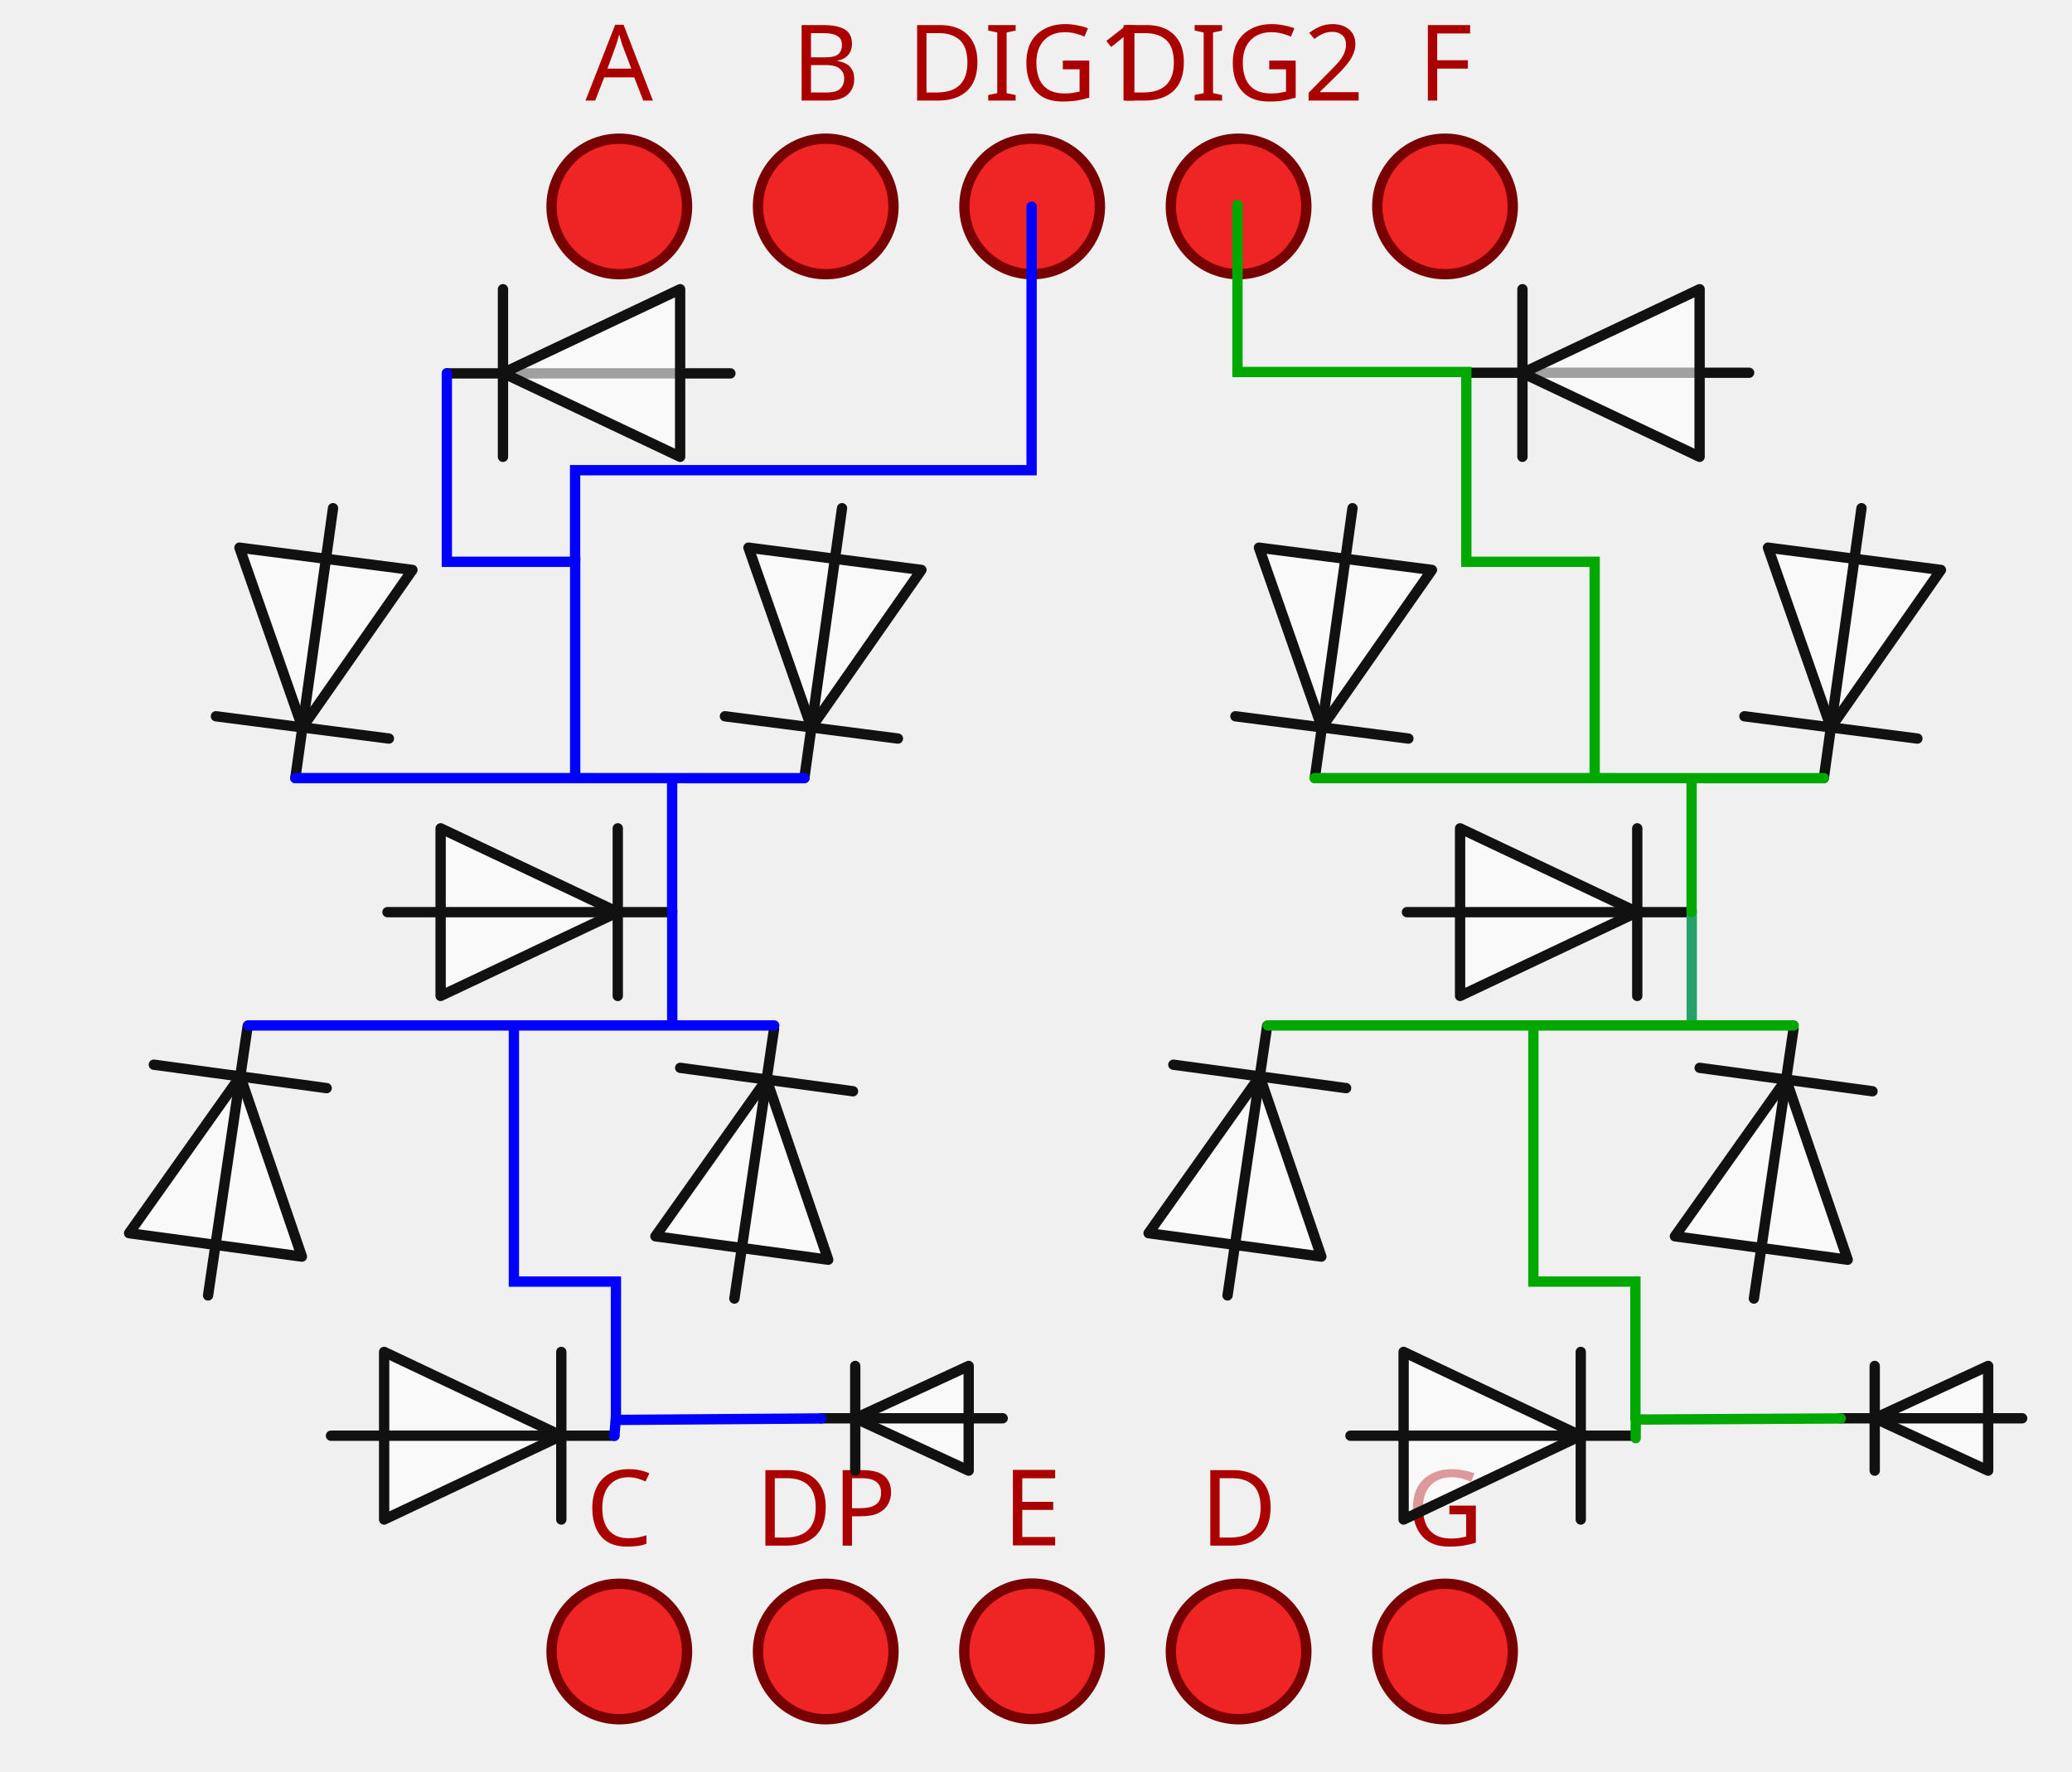
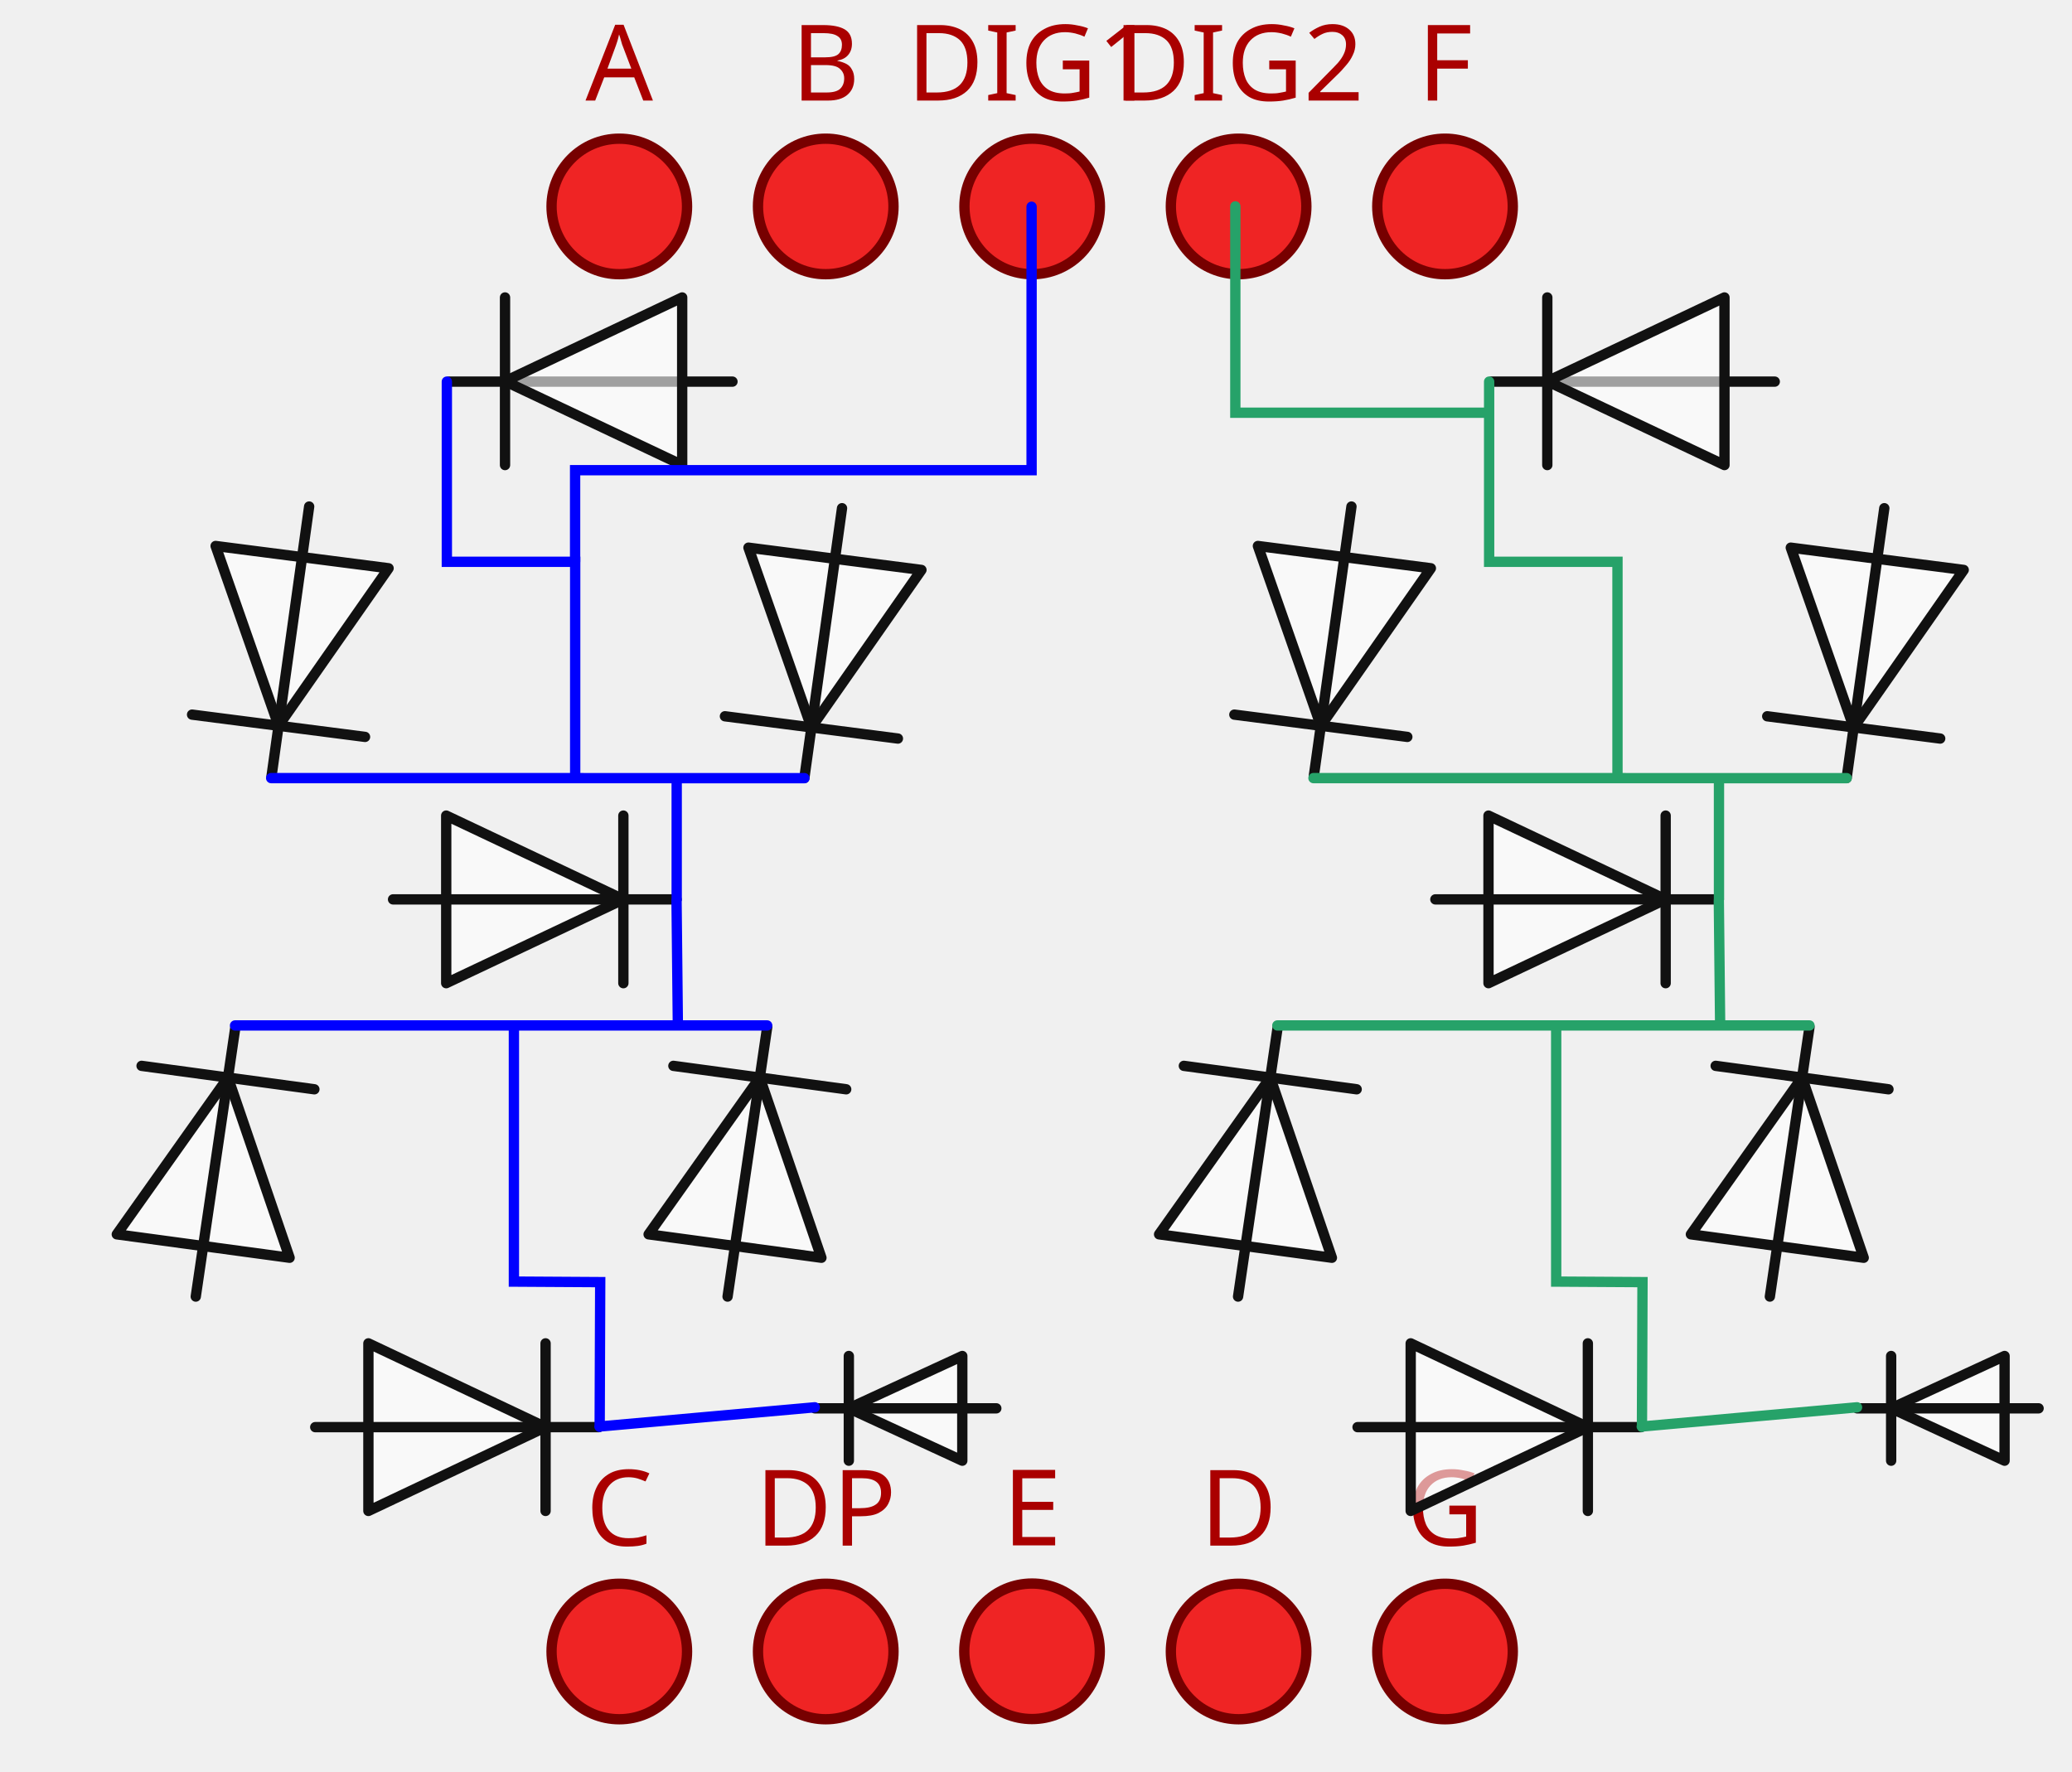
- <svg xmlns="http://www.w3.org/2000/svg" xmlns:xlink="http://www.w3.org/1999/xlink" viewBox="0 0 100.371 85.806" version="1.1" id="svg1">
+ <svg xmlns="http://www.w3.org/2000/svg" xmlns:xlink="http://www.w3.org/1999/xlink" viewBox="0 0 100.371 85.806" version="1.1" id="svg1" width="100.371" height="85.806">
  <defs id="defs50">
    <pattern xlink:href="#pin-pattern" id="pattern51" patternTransform="matrix(3.93696,0,0,3.93696,24.99282,76.05314)" />
    <pattern xlink:href="#pin-pattern" id="pattern50" patternTransform="matrix(3.93696,0,0,3.93696,-30.37864,4.098991)" />
    <defs id="defs27">
      <pattern id="pin-pattern" height="2" width="2.54" patternUnits="userSpaceOnUse">
        <circle cx="1.27" cy="1" r="0.5" fill="#aaa" id="circle27" />
      </pattern>
    </defs>
+     <pattern xlink:href="#pin-pattern-4" id="pattern50-9" patternTransform="matrix(3.93696,0,0,3.93696,24.40915,5.041649)" />
+     <pattern id="pin-pattern-4" height="2" width="2.54" patternUnits="userSpaceOnUse">
+       <circle cx="1.27" cy="1" r="0.5" fill="#aaa" id="circle27-8" />
+     </pattern>
+     <pattern xlink:href="#pin-pattern-4" id="pattern51-8" patternTransform="matrix(3.93696,0,0,3.93696,24.40915,75.03227)" />
+     <pattern id="pattern1" height="2" width="2.54" patternUnits="userSpaceOnUse">
+       <circle cx="1.27" cy="1" r="0.5" fill="#aaa" id="circle1" />
+     </pattern>
  </defs>
  <g id="g5">
    <g id="g2">
      <circle id="pin-DIG1" cx="50" cy="10" r="3.282" fill="#ee0000" fill-opacity="0.85" stroke="#770000" stroke-width="0.5" />
      <text x="50" y="4.872" font-size="5.128px" fill="#aa0000" text-anchor="middle" font-family="sans-serif" id="text41" style="stroke-width:1">DIG1</text>
      <circle id="pin-DIG2" cx="60" cy="10" r="3.282" fill="#ee0000" fill-opacity="0.85" stroke="#770000" stroke-width="0.5" />
      <text x="60" y="4.872" font-size="5.128px" fill="#aa0000" text-anchor="middle" font-family="sans-serif" id="text42" style="stroke-width:1">DIG2</text>
      <circle id="pin-A" cx="30" cy="10" r="3.282" fill="#ee0000" fill-opacity="0.85" stroke="#770000" stroke-width="0.5" />
      <text x="30" y="4.872" font-size="5.128px" fill="#aa0000" text-anchor="middle" font-family="sans-serif" id="text43" style="stroke-width:1">A</text>
      <circle id="pin-B" cx="40" cy="10" r="3.282" fill="#ee0000" fill-opacity="0.85" stroke="#770000" stroke-width="0.5" />
      <text x="40" y="4.872" font-size="5.128px" fill="#aa0000" text-anchor="middle" font-family="sans-serif" id="text44" style="stroke-width:1">B</text>
      <circle id="pin-F" cx="70" cy="10" r="3.282" fill="#ee0000" fill-opacity="0.85" stroke="#770000" stroke-width="0.5" />
      <text x="70" y="4.872" font-size="5.128px" fill="#aa0000" text-anchor="middle" font-family="sans-serif" id="text48" style="stroke-width:1">F</text>
    </g>
    <g id="g3">
      <circle id="pin-C" cx="30" cy="80" r="3.282" fill="#ee0000" fill-opacity="0.85" stroke="#770000" stroke-width="0.5" />
      <text x="30" y="74.872" font-size="5.128px" fill="#aa0000" text-anchor="middle" font-family="sans-serif" id="text45" style="stroke-width:1">C</text>
      <circle id="pin-D" cx="60" cy="80" r="3.282" fill="#ee0000" fill-opacity="0.85" stroke="#770000" stroke-width="0.5" />
      <text x="60" y="74.872" font-size="5.128px" fill="#aa0000" text-anchor="middle" font-family="sans-serif" id="text46" style="stroke-width:1">D</text>
      <circle id="pin-E" cx="49.993" cy="79.99" r="3.282" fill="#ee0000" fill-opacity="0.85" stroke="#770000" stroke-width="0.5" />
      <text x="49.993" y="74.862" font-size="5.128px" fill="#aa0000" text-anchor="middle" font-family="sans-serif" id="text47" style="stroke-width:1">E</text>
      <circle id="pin-G" cx="70" cy="80" r="3.282" fill="#ee0000" fill-opacity="0.85" stroke="#770000" stroke-width="0.5" />
      <text x="70" y="74.872" font-size="5.128px" fill="#aa0000" text-anchor="middle" font-family="sans-serif" id="text49" style="stroke-width:1">G</text>
      <circle id="pin-DP" cx="40" cy="80" r="3.282" fill="#ee0000" fill-opacity="0.85" stroke="#770000" stroke-width="0.5" />
      <text x="40" y="74.872" font-size="5.128px" fill="#aa0000" text-anchor="middle" font-family="sans-serif" id="text50" style="stroke-width:1">DP</text>
    </g>
  </g>
  <g id="g50" transform="translate(-19.99981,-10.87466)" />
-   <path d="M 21.344,48.244 V 40.125 L 29.926,44.185 Z" fill="#ffffff" fill-opacity="0.6" id="path8-4" style="stroke:#111111;stroke-width:0.5;stroke-linecap:round;stroke-linejoin:round;stroke-dasharray:none" />
-   <line x1="18.77" y1="44.185" x2="32.501" y2="44.185" id="line9-8" style="fill:none;stroke:#111111;stroke-width:0.5;stroke-linecap:round;stroke-linejoin:round;stroke-dasharray:none" />
-   <line x1="70.999" y1="18.056" x2="84.73" y2="18.056" id="line9-8-1" style="fill:none;stroke:#111111;stroke-width:0.5;stroke-linecap:round;stroke-linejoin:round;stroke-dasharray:none" />
-   <line x1="21.651" y1="18.086" x2="35.382" y2="18.086" id="line9-8-7" style="fill:none;stroke:#111111;stroke-width:0.5;stroke-linecap:round;stroke-linejoin:round;stroke-dasharray:none" />
-   <line x1="29.926" y1="48.244" x2="29.926" y2="40.125" id="line10-8" style="fill:none;stroke:#111111;stroke-width:0.5;stroke-linecap:round;stroke-linejoin:round;stroke-dasharray:none" />
-   <path d="M 32.947,14.01 V 22.128 L 24.365,18.069 Z" fill="#ffffff" fill-opacity="0.6" id="path8-4-5" style="stroke:#111111;stroke-width:0.5;stroke-linecap:round;stroke-linejoin:round;stroke-dasharray:none" />
-   <line x1="24.365" y1="14.01" x2="24.365" y2="22.128" id="line10-8-1" style="fill:none;stroke:#111111;stroke-width:0.5;stroke-linecap:round;stroke-linejoin:round;stroke-dasharray:none" />
-   <path d="M 18.608,73.607 V 65.488 L 27.19,69.547 Z" fill="#ffffff" fill-opacity="0.6" id="path8-4-1" style="stroke:#111111;stroke-width:0.5;stroke-linecap:round;stroke-linejoin:round;stroke-dasharray:none" />
-   <line x1="16.033" y1="69.547" x2="29.764" y2="69.547" id="line9-8-52" style="fill:none;stroke:#111111;stroke-width:0.5;stroke-linecap:round;stroke-linejoin:round;stroke-dasharray:none" />
-   <line x1="27.19" y1="73.607" x2="27.19" y2="65.488" id="line10-8-7" style="fill:none;stroke:#111111;stroke-width:0.5;stroke-linecap:round;stroke-linejoin:round;stroke-dasharray:none" />
-   <path d="M 46.924,66.167 V 71.239 L 41.429,68.703 Z" fill="#ffffff" fill-opacity="0.6" id="path8-4-1-3" style="stroke:#111111;stroke-width:0.5;stroke-linecap:round;stroke-linejoin:round;stroke-dasharray:none" />
-   <line x1="48.572" y1="68.703" x2="39.78" y2="68.703" id="line9-8-52-3" style="fill:none;stroke:#111111;stroke-width:0.5;stroke-linecap:round;stroke-linejoin:round;stroke-dasharray:none" />
-   <line x1="41.429" y1="66.167" x2="41.429" y2="71.239" id="line10-8-7-4" style="fill:none;stroke:#111111;stroke-width:0.5;stroke-linecap:round;stroke-linejoin:round;stroke-dasharray:none" />
-   <path d="M 11.6,26.529 19.979,27.608 14.649,35.237 Z" fill="#ffffff" fill-opacity="0.6" id="path8-4-2" style="stroke:#111111;stroke-width:0.5;stroke-linecap:round;stroke-linejoin:round;stroke-dasharray:none" />
-   <line x1="16.132" y1="24.618" x2="14.307" y2="37.687" id="line9-8-3" style="fill:none;stroke:#111111;stroke-width:0.5;stroke-linecap:round;stroke-linejoin:round;stroke-dasharray:none" />
-   <line x1="10.46" y1="34.697" x2="18.839" y2="35.776" id="line10-8-2" style="fill:none;stroke:#111111;stroke-width:0.5;stroke-linecap:round;stroke-linejoin:round;stroke-dasharray:none" />
-   <path d="M 36.257,26.529 44.636,27.608 39.306,35.237 Z" fill="#ffffff" fill-opacity="0.6" id="path8-4-2-6" style="stroke:#111111;stroke-width:0.5;stroke-linecap:round;stroke-linejoin:round;stroke-dasharray:none" />
-   <line x1="40.789" y1="24.618" x2="38.964" y2="37.687" id="line9-8-3-8" style="fill:none;stroke:#111111;stroke-width:0.5;stroke-linecap:round;stroke-linejoin:round;stroke-dasharray:none" />
-   <line x1="35.117" y1="34.697" x2="43.496" y2="35.776" id="line10-8-2-5" style="fill:none;stroke:#111111;stroke-width:0.5;stroke-linecap:round;stroke-linejoin:round;stroke-dasharray:none" />
-   <path d="M 31.75,59.887 40.121,61.022 37.135,52.294 Z" fill="#ffffff" fill-opacity="0.6" id="path8-4-2-1" style="stroke:#111111;stroke-width:0.5;stroke-linecap:round;stroke-linejoin:round;stroke-dasharray:none" />
-   <line x1="35.575" y1="62.903" x2="37.495" y2="49.846" id="line9-8-3-89" style="fill:none;stroke:#111111;stroke-width:0.5;stroke-linecap:round;stroke-linejoin:round;stroke-dasharray:none" />
-   <line x1="32.95" y1="51.727" x2="41.321" y2="52.862" id="line10-8-2-2" style="fill:none;stroke:#111111;stroke-width:0.5;stroke-linecap:round;stroke-linejoin:round;stroke-dasharray:none" />
-   <path d="M 6.253,59.736 14.624,60.871 11.639,52.142 Z" fill="#ffffff" fill-opacity="0.6" id="path8-4-2-1-3" style="stroke:#111111;stroke-width:0.5;stroke-linecap:round;stroke-linejoin:round;stroke-dasharray:none" />
-   <line x1="10.079" y1="62.751" x2="11.999" y2="49.694" id="line9-8-3-89-8" style="fill:none;stroke:#111111;stroke-width:0.5;stroke-linecap:round;stroke-linejoin:round;stroke-dasharray:none" />
-   <line x1="7.453" y1="51.575" x2="15.824" y2="52.71" id="line10-8-2-2-7" style="fill:none;stroke:#111111;stroke-width:0.5;stroke-linecap:round;stroke-linejoin:round;stroke-dasharray:none" />
-   <path style="fill:none;stroke:#0000ff;stroke-width:0.5;stroke-linecap:round;stroke-dasharray:none" d="M 32.564,44.137 V 49.427" id="path22" />
-   <path id="path25" style="fill:none;stroke:#0000ff;stroke-width:0.5;stroke-linecap:round;stroke-dasharray:none" d="M 29.836,68.756 V 62.082 H 24.894 V 49.723 M 39.787,68.711 29.823,68.783 29.762,69.553 M 12.025,49.674 H 37.506 M 32.559,44.174 V 37.819 M 21.646,18.081 V 27.213 H 27.863 V 37.614 M 38.968,37.695 14.302,37.692" />
-   <path d="M 70.729,48.244 V 40.125 L 79.311,44.185 Z" fill="#ffffff" fill-opacity="0.6" id="path8-4-24" style="stroke:#111111;stroke-width:0.5;stroke-linecap:round;stroke-linejoin:round;stroke-dasharray:none" />
-   <line x1="68.155" y1="44.185" x2="81.886" y2="44.185" id="line9-8-55" style="fill:none;stroke:#111111;stroke-width:0.5;stroke-linecap:round;stroke-linejoin:round;stroke-dasharray:none" />
-   <line x1="79.311" y1="48.244" x2="79.311" y2="40.125" id="line10-8-17" style="fill:none;stroke:#111111;stroke-width:0.5;stroke-linecap:round;stroke-linejoin:round;stroke-dasharray:none" />
-   <path d="M 82.332,14.01 V 22.128 L 73.75,18.069 Z" fill="#ffffff" fill-opacity="0.6" id="path8-4-5-1" style="stroke:#111111;stroke-width:0.5;stroke-linecap:round;stroke-linejoin:round;stroke-dasharray:none" />
-   <line x1="73.75" y1="14.01" x2="73.75" y2="22.128" id="line10-8-1-5" style="fill:none;stroke:#111111;stroke-width:0.5;stroke-linecap:round;stroke-linejoin:round;stroke-dasharray:none" />
-   <path d="M 67.993,73.607 V 65.488 L 76.575,69.547 Z" fill="#ffffff" fill-opacity="0.6" id="path8-4-1-2" style="stroke:#111111;stroke-width:0.5;stroke-linecap:round;stroke-linejoin:round;stroke-dasharray:none" />
-   <line x1="65.418" y1="69.547" x2="79.149" y2="69.547" id="line9-8-52-7" style="fill:none;stroke:#111111;stroke-width:0.5;stroke-linecap:round;stroke-linejoin:round;stroke-dasharray:none" />
-   <line x1="76.575" y1="73.607" x2="76.575" y2="65.488" id="line10-8-7-6" style="fill:none;stroke:#111111;stroke-width:0.5;stroke-linecap:round;stroke-linejoin:round;stroke-dasharray:none" />
-   <path d="M 96.309,66.167 V 71.239 L 90.814,68.703 Z" fill="#ffffff" fill-opacity="0.6" id="path8-4-1-3-1" style="stroke:#111111;stroke-width:0.5;stroke-linecap:round;stroke-linejoin:round;stroke-dasharray:none" />
-   <line x1="97.957" y1="68.703" x2="89.165" y2="68.703" id="line9-8-52-3-4" style="fill:none;stroke:#111111;stroke-width:0.5;stroke-linecap:round;stroke-linejoin:round;stroke-dasharray:none" />
-   <line x1="90.814" y1="66.167" x2="90.814" y2="71.239" id="line10-8-7-4-2" style="fill:none;stroke:#111111;stroke-width:0.5;stroke-linecap:round;stroke-linejoin:round;stroke-dasharray:none" />
-   <path d="M 60.986,26.529 69.365,27.608 64.035,35.237 Z" fill="#ffffff" fill-opacity="0.6" id="path8-4-2-3" style="stroke:#111111;stroke-width:0.5;stroke-linecap:round;stroke-linejoin:round;stroke-dasharray:none" />
-   <line x1="65.517" y1="24.618" x2="63.692" y2="37.687" id="line9-8-3-2" style="fill:none;stroke:#111111;stroke-width:0.5;stroke-linecap:round;stroke-linejoin:round;stroke-dasharray:none" />
-   <line x1="59.845" y1="34.697" x2="68.224" y2="35.776" id="line10-8-2-21" style="fill:none;stroke:#111111;stroke-width:0.5;stroke-linecap:round;stroke-linejoin:round;stroke-dasharray:none" />
-   <path d="M 85.643,26.529 94.022,27.608 88.692,35.237 Z" fill="#ffffff" fill-opacity="0.6" id="path8-4-2-6-6" style="stroke:#111111;stroke-width:0.5;stroke-linecap:round;stroke-linejoin:round;stroke-dasharray:none" />
-   <line x1="90.174" y1="24.618" x2="88.349" y2="37.687" id="line9-8-3-8-8" style="fill:none;stroke:#111111;stroke-width:0.5;stroke-linecap:round;stroke-linejoin:round;stroke-dasharray:none" />
-   <line x1="84.502" y1="34.697" x2="92.881" y2="35.776" id="line10-8-2-5-5" style="fill:none;stroke:#111111;stroke-width:0.5;stroke-linecap:round;stroke-linejoin:round;stroke-dasharray:none" />
-   <path d="M 81.135,59.887 89.506,61.022 86.521,52.294 Z" fill="#ffffff" fill-opacity="0.6" id="path8-4-2-1-7" style="stroke:#111111;stroke-width:0.5;stroke-linecap:round;stroke-linejoin:round;stroke-dasharray:none" />
-   <line x1="84.961" y1="62.903" x2="86.881" y2="49.846" id="line9-8-3-89-6" style="fill:none;stroke:#111111;stroke-width:0.5;stroke-linecap:round;stroke-linejoin:round;stroke-dasharray:none" />
-   <line x1="82.335" y1="51.727" x2="90.706" y2="52.862" id="line10-8-2-2-1" style="fill:none;stroke:#111111;stroke-width:0.5;stroke-linecap:round;stroke-linejoin:round;stroke-dasharray:none" />
-   <path d="M 55.639,59.736 64.009,60.871 61.024,52.142 Z" fill="#ffffff" fill-opacity="0.6" id="path8-4-2-1-3-8" style="stroke:#111111;stroke-width:0.5;stroke-linecap:round;stroke-linejoin:round;stroke-dasharray:none" />
-   <line x1="59.464" y1="62.751" x2="61.384" y2="49.694" id="line9-8-3-89-8-9" style="fill:none;stroke:#111111;stroke-width:0.5;stroke-linecap:round;stroke-linejoin:round;stroke-dasharray:none" />
-   <line x1="56.839" y1="51.575" x2="65.209" y2="52.71" id="line10-8-2-2-7-2" style="fill:none;stroke:#111111;stroke-width:0.5;stroke-linecap:round;stroke-linejoin:round;stroke-dasharray:none" />
-   <path style="fill:none;stroke:#26a269;stroke-width:0.5;stroke-linecap:round;stroke-dasharray:none" d="M 81.95,44.137 V 49.427" id="path22-3" />
-   <path style="fill:none;stroke:#0000ff;stroke-width:0.5;stroke-linecap:round;stroke-dasharray:none;stroke-opacity:1" d="M 27.859,27.195 V 22.777 H 49.972 V 10.014" id="path5" />
-   <path id="path25-3" style="fill:none;stroke:#00a800;stroke-width:0.5;stroke-linecap:round;stroke-dasharray:none;stroke-opacity:1" d="M 79.221,68.756 V 62.082 H 74.279 V 49.723 M 89.173,68.711 79.239,68.765 79.234,69.666 M 61.41,49.674 H 86.891 M 81.944,44.174 V 37.819 M 88.353,37.695 63.687,37.692 M 77.248,37.614 V 27.213 H 71.031 V 18.02 H 59.945 V 9.927" />
+   <g id="g4">
+     <g id="g1">
+       <path d="M 21.615,47.626 V 39.508 L 30.197,43.567 Z" fill="#ffffff" fill-opacity="0.6" id="path8-4" style="stroke:#111111;stroke-width:0.5;stroke-linecap:round;stroke-linejoin:round;stroke-dasharray:none" />
+       <line x1="19.04" y1="43.567" x2="32.772" y2="43.567" id="line9-8" style="fill:none;stroke:#111111;stroke-width:0.5;stroke-linecap:round;stroke-linejoin:round;stroke-dasharray:none" />
+       <line x1="21.751" y1="18.486" x2="35.482" y2="18.486" id="line9-8-7" style="fill:none;stroke:#111111;stroke-width:0.5;stroke-linecap:round;stroke-linejoin:round;stroke-dasharray:none" />
+       <line x1="30.197" y1="47.626" x2="30.197" y2="39.508" id="line10-8" style="fill:none;stroke:#111111;stroke-width:0.5;stroke-linecap:round;stroke-linejoin:round;stroke-dasharray:none" />
+       <path d="M 33.046,14.409 V 22.528 L 24.464,18.469 Z" fill="#ffffff" fill-opacity="0.6" id="path8-4-5" style="stroke:#111111;stroke-width:0.5;stroke-linecap:round;stroke-linejoin:round;stroke-dasharray:none" />
+       <line x1="24.464" y1="14.409" x2="24.464" y2="22.528" id="line10-8-1" style="fill:none;stroke:#111111;stroke-width:0.5;stroke-linecap:round;stroke-linejoin:round;stroke-dasharray:none" />
+       <path d="M 17.846,73.191 V 65.073 L 26.428,69.132 Z" fill="#ffffff" fill-opacity="0.6" id="path8-4-1" style="stroke:#111111;stroke-width:0.5;stroke-linecap:round;stroke-linejoin:round;stroke-dasharray:none" />
+       <line x1="15.271" y1="69.132" x2="29.003" y2="69.132" id="line9-8-52" style="fill:none;stroke:#111111;stroke-width:0.5;stroke-linecap:round;stroke-linejoin:round;stroke-dasharray:none" />
+       <line x1="26.428" y1="73.191" x2="26.428" y2="65.073" id="line10-8-7" style="fill:none;stroke:#111111;stroke-width:0.5;stroke-linecap:round;stroke-linejoin:round;stroke-dasharray:none" />
+       <path d="M 46.615,65.685 V 70.757 L 41.119,68.221 Z" fill="#ffffff" fill-opacity="0.6" id="path8-4-1-3" style="stroke:#111111;stroke-width:0.5;stroke-linecap:round;stroke-linejoin:round;stroke-dasharray:none" />
+       <line x1="48.263" y1="68.221" x2="39.471" y2="68.221" id="line9-8-52-3" style="fill:none;stroke:#111111;stroke-width:0.5;stroke-linecap:round;stroke-linejoin:round;stroke-dasharray:none" />
+       <line x1="41.119" y1="65.685" x2="41.119" y2="70.757" id="line10-8-7-4" style="fill:none;stroke:#111111;stroke-width:0.5;stroke-linecap:round;stroke-linejoin:round;stroke-dasharray:none" />
+       <path d="M 10.445,26.448 18.824,27.527 13.494,35.156 Z" fill="#ffffff" fill-opacity="0.6" id="path8-4-2" style="stroke:#111111;stroke-width:0.5;stroke-linecap:round;stroke-linejoin:round;stroke-dasharray:none" />
+       <line x1="14.976" y1="24.537" x2="13.152" y2="37.607" id="line9-8-3" style="fill:none;stroke:#111111;stroke-width:0.5;stroke-linecap:round;stroke-linejoin:round;stroke-dasharray:none" />
+       <line x1="9.304" y1="34.617" x2="17.683" y2="35.696" id="line10-8-2" style="fill:none;stroke:#111111;stroke-width:0.5;stroke-linecap:round;stroke-linejoin:round;stroke-dasharray:none" />
+       <path d="M 36.257,26.529 44.636,27.608 39.306,35.237 Z" fill="#ffffff" fill-opacity="0.6" id="path8-4-2-6" style="stroke:#111111;stroke-width:0.5;stroke-linecap:round;stroke-linejoin:round;stroke-dasharray:none" />
+       <line x1="40.789" y1="24.618" x2="38.964" y2="37.687" id="line9-8-3-8" style="fill:none;stroke:#111111;stroke-width:0.5;stroke-linecap:round;stroke-linejoin:round;stroke-dasharray:none" />
+       <line x1="35.117" y1="34.697" x2="43.496" y2="35.776" id="line10-8-2-5" style="fill:none;stroke:#111111;stroke-width:0.5;stroke-linecap:round;stroke-linejoin:round;stroke-dasharray:none" />
+       <path d="M 31.42,59.792 39.791,60.927 36.805,52.198 Z" fill="#ffffff" fill-opacity="0.6" id="path8-4-2-1" style="stroke:#111111;stroke-width:0.5;stroke-linecap:round;stroke-linejoin:round;stroke-dasharray:none" />
+       <line x1="35.245" y1="62.807" x2="37.165" y2="49.75" id="line9-8-3-89" style="fill:none;stroke:#111111;stroke-width:0.5;stroke-linecap:round;stroke-linejoin:round;stroke-dasharray:none" />
+       <line x1="32.62" y1="51.631" x2="40.991" y2="52.766" id="line10-8-2-2" style="fill:none;stroke:#111111;stroke-width:0.5;stroke-linecap:round;stroke-linejoin:round;stroke-dasharray:none" />
+       <path d="M 5.658,59.792 14.029,60.927 11.043,52.198 Z" fill="#ffffff" fill-opacity="0.6" id="path8-4-2-1-3" style="stroke:#111111;stroke-width:0.5;stroke-linecap:round;stroke-linejoin:round;stroke-dasharray:none" />
+       <line x1="9.483" y1="62.807" x2="11.403" y2="49.75" id="line9-8-3-89-8" style="fill:none;stroke:#111111;stroke-width:0.5;stroke-linecap:round;stroke-linejoin:round;stroke-dasharray:none" />
+       <line x1="6.858" y1="51.631" x2="15.229" y2="52.766" id="line10-8-2-2-7" style="fill:none;stroke:#111111;stroke-width:0.5;stroke-linecap:round;stroke-linejoin:round;stroke-dasharray:none" />
+       <path style="fill:none;stroke:#0000ff;stroke-width:0.5;stroke-linecap:round;stroke-dasharray:none" d="M 32.773,43.634 32.834,49.427" id="path22" />
+       <path id="path25" style="fill:none;stroke:#0000ff;stroke-width:0.5;stroke-linecap:round;stroke-dasharray:none" d="M 29.049,69.119 29.075,62.107 24.894,62.082 V 49.723 M 39.468,68.171 29.038,69.102 M 11.386,49.674 H 37.163 M 32.78,43.548 V 37.819 M 21.646,18.486 V 27.213 H 27.863 V 37.614 M 38.968,37.695 13.136,37.692" />
+       <path style="fill:none;stroke:#0000ff;stroke-width:0.5;stroke-linecap:round;stroke-dasharray:none;stroke-opacity:1" d="M 27.859,27.195 V 22.777 H 49.972 V 10.014" id="path5" />
+     </g>
+     <path d="M 72.105,47.626 V 39.508 L 80.687,43.567 Z" fill="#ffffff" fill-opacity="0.6" id="path8-4-15" style="stroke:#111111;stroke-width:0.5;stroke-linecap:round;stroke-linejoin:round;stroke-dasharray:none" />
+     <line x1="69.531" y1="43.567" x2="83.262" y2="43.567" id="line9-8-2" style="fill:none;stroke:#111111;stroke-width:0.5;stroke-linecap:round;stroke-linejoin:round;stroke-dasharray:none" />
+     <line x1="72.241" y1="18.486" x2="85.972" y2="18.486" id="line9-8-7-7" style="fill:none;stroke:#111111;stroke-width:0.5;stroke-linecap:round;stroke-linejoin:round;stroke-dasharray:none" />
+     <line x1="80.687" y1="47.626" x2="80.687" y2="39.508" id="line10-8-6" style="fill:none;stroke:#111111;stroke-width:0.5;stroke-linecap:round;stroke-linejoin:round;stroke-dasharray:none" />
+     <path d="M 83.536,14.409 V 22.528 L 74.954,18.469 Z" fill="#ffffff" fill-opacity="0.6" id="path8-4-5-1" style="stroke:#111111;stroke-width:0.5;stroke-linecap:round;stroke-linejoin:round;stroke-dasharray:none" />
+     <line x1="74.954" y1="14.409" x2="74.954" y2="22.528" id="line10-8-1-4" style="fill:none;stroke:#111111;stroke-width:0.5;stroke-linecap:round;stroke-linejoin:round;stroke-dasharray:none" />
+     <path d="M 68.336,73.191 V 65.073 L 76.918,69.132 Z" fill="#ffffff" fill-opacity="0.6" id="path8-4-1-2" style="stroke:#111111;stroke-width:0.5;stroke-linecap:round;stroke-linejoin:round;stroke-dasharray:none" />
+     <line x1="65.762" y1="69.132" x2="79.493" y2="69.132" id="line9-8-52-32" style="fill:none;stroke:#111111;stroke-width:0.5;stroke-linecap:round;stroke-linejoin:round;stroke-dasharray:none" />
+     <line x1="76.918" y1="73.191" x2="76.918" y2="65.073" id="line10-8-7-2" style="fill:none;stroke:#111111;stroke-width:0.5;stroke-linecap:round;stroke-linejoin:round;stroke-dasharray:none" />
+     <path d="M 97.105,65.685 V 70.757 L 91.61,68.221 Z" fill="#ffffff" fill-opacity="0.6" id="path8-4-1-3-1" style="stroke:#111111;stroke-width:0.5;stroke-linecap:round;stroke-linejoin:round;stroke-dasharray:none" />
+     <line x1="98.753" y1="68.221" x2="89.961" y2="68.221" id="line9-8-52-3-6" style="fill:none;stroke:#111111;stroke-width:0.5;stroke-linecap:round;stroke-linejoin:round;stroke-dasharray:none" />
+     <line x1="91.61" y1="65.685" x2="91.61" y2="70.757" id="line10-8-7-4-8" style="fill:none;stroke:#111111;stroke-width:0.5;stroke-linecap:round;stroke-linejoin:round;stroke-dasharray:none" />
+     <path d="M 60.935,26.448 69.314,27.527 63.984,35.156 Z" fill="#ffffff" fill-opacity="0.6" id="path8-4-2-5" style="stroke:#111111;stroke-width:0.5;stroke-linecap:round;stroke-linejoin:round;stroke-dasharray:none" />
+     <line x1="65.467" y1="24.537" x2="63.642" y2="37.607" id="line9-8-3-7" style="fill:none;stroke:#111111;stroke-width:0.5;stroke-linecap:round;stroke-linejoin:round;stroke-dasharray:none" />
+     <line x1="59.794" y1="34.617" x2="68.173" y2="35.696" id="line10-8-2-6" style="fill:none;stroke:#111111;stroke-width:0.5;stroke-linecap:round;stroke-linejoin:round;stroke-dasharray:none" />
+     <path d="M 86.748,26.529 95.126,27.608 89.796,35.237 Z" fill="#ffffff" fill-opacity="0.6" id="path8-4-2-6-1" style="stroke:#111111;stroke-width:0.5;stroke-linecap:round;stroke-linejoin:round;stroke-dasharray:none" />
+     <line x1="91.279" y1="24.618" x2="89.454" y2="37.687" id="line9-8-3-8-8" style="fill:none;stroke:#111111;stroke-width:0.5;stroke-linecap:round;stroke-linejoin:round;stroke-dasharray:none" />
+     <line x1="85.607" y1="34.697" x2="93.986" y2="35.776" id="line10-8-2-5-9" style="fill:none;stroke:#111111;stroke-width:0.5;stroke-linecap:round;stroke-linejoin:round;stroke-dasharray:none" />
+     <path d="M 81.91,59.792 90.281,60.927 87.295,52.198 Z" fill="#ffffff" fill-opacity="0.6" id="path8-4-2-1-2" style="stroke:#111111;stroke-width:0.5;stroke-linecap:round;stroke-linejoin:round;stroke-dasharray:none" />
+     <line x1="85.735" y1="62.807" x2="87.655" y2="49.75" id="line9-8-3-89-7" style="fill:none;stroke:#111111;stroke-width:0.5;stroke-linecap:round;stroke-linejoin:round;stroke-dasharray:none" />
+     <line x1="83.11" y1="51.631" x2="91.481" y2="52.766" id="line10-8-2-2-9" style="fill:none;stroke:#111111;stroke-width:0.5;stroke-linecap:round;stroke-linejoin:round;stroke-dasharray:none" />
+     <path d="M 56.148,59.792 64.519,60.927 61.534,52.198 Z" fill="#ffffff" fill-opacity="0.6" id="path8-4-2-1-3-5" style="stroke:#111111;stroke-width:0.5;stroke-linecap:round;stroke-linejoin:round;stroke-dasharray:none" />
+     <line x1="59.974" y1="62.807" x2="61.894" y2="49.75" id="line9-8-3-89-8-4" style="fill:none;stroke:#111111;stroke-width:0.5;stroke-linecap:round;stroke-linejoin:round;stroke-dasharray:none" />
+     <line x1="57.348" y1="51.631" x2="65.719" y2="52.766" id="line10-8-2-2-7-3" style="fill:none;stroke:#111111;stroke-width:0.5;stroke-linecap:round;stroke-linejoin:round;stroke-dasharray:none" />
+     <path style="fill:none;stroke:#26a269;stroke-width:0.5;stroke-linecap:round;stroke-dasharray:none" d="M 83.263,43.634 83.324,49.427" id="path22-1" />
+     <path id="path25-2" style="fill:none;stroke:#26a269;stroke-width:0.5;stroke-linecap:round;stroke-dasharray:none" d="M 79.539,69.119 79.565,62.107 75.384,62.082 V 49.723 M 89.958,68.171 79.528,69.102 M 61.877,49.674 H 87.653 M 83.27,43.548 V 37.819 M 72.136,18.486 V 27.213 H 78.353 V 37.614 M 89.458,37.695 63.626,37.692" />
+     <path style="fill:none;stroke:#26a269;stroke-width:0.5;stroke-linecap:round;stroke-dasharray:none" d="M 59.841,9.997 V 19.993 H 71.99" id="path1" />
+   </g>
</svg>
